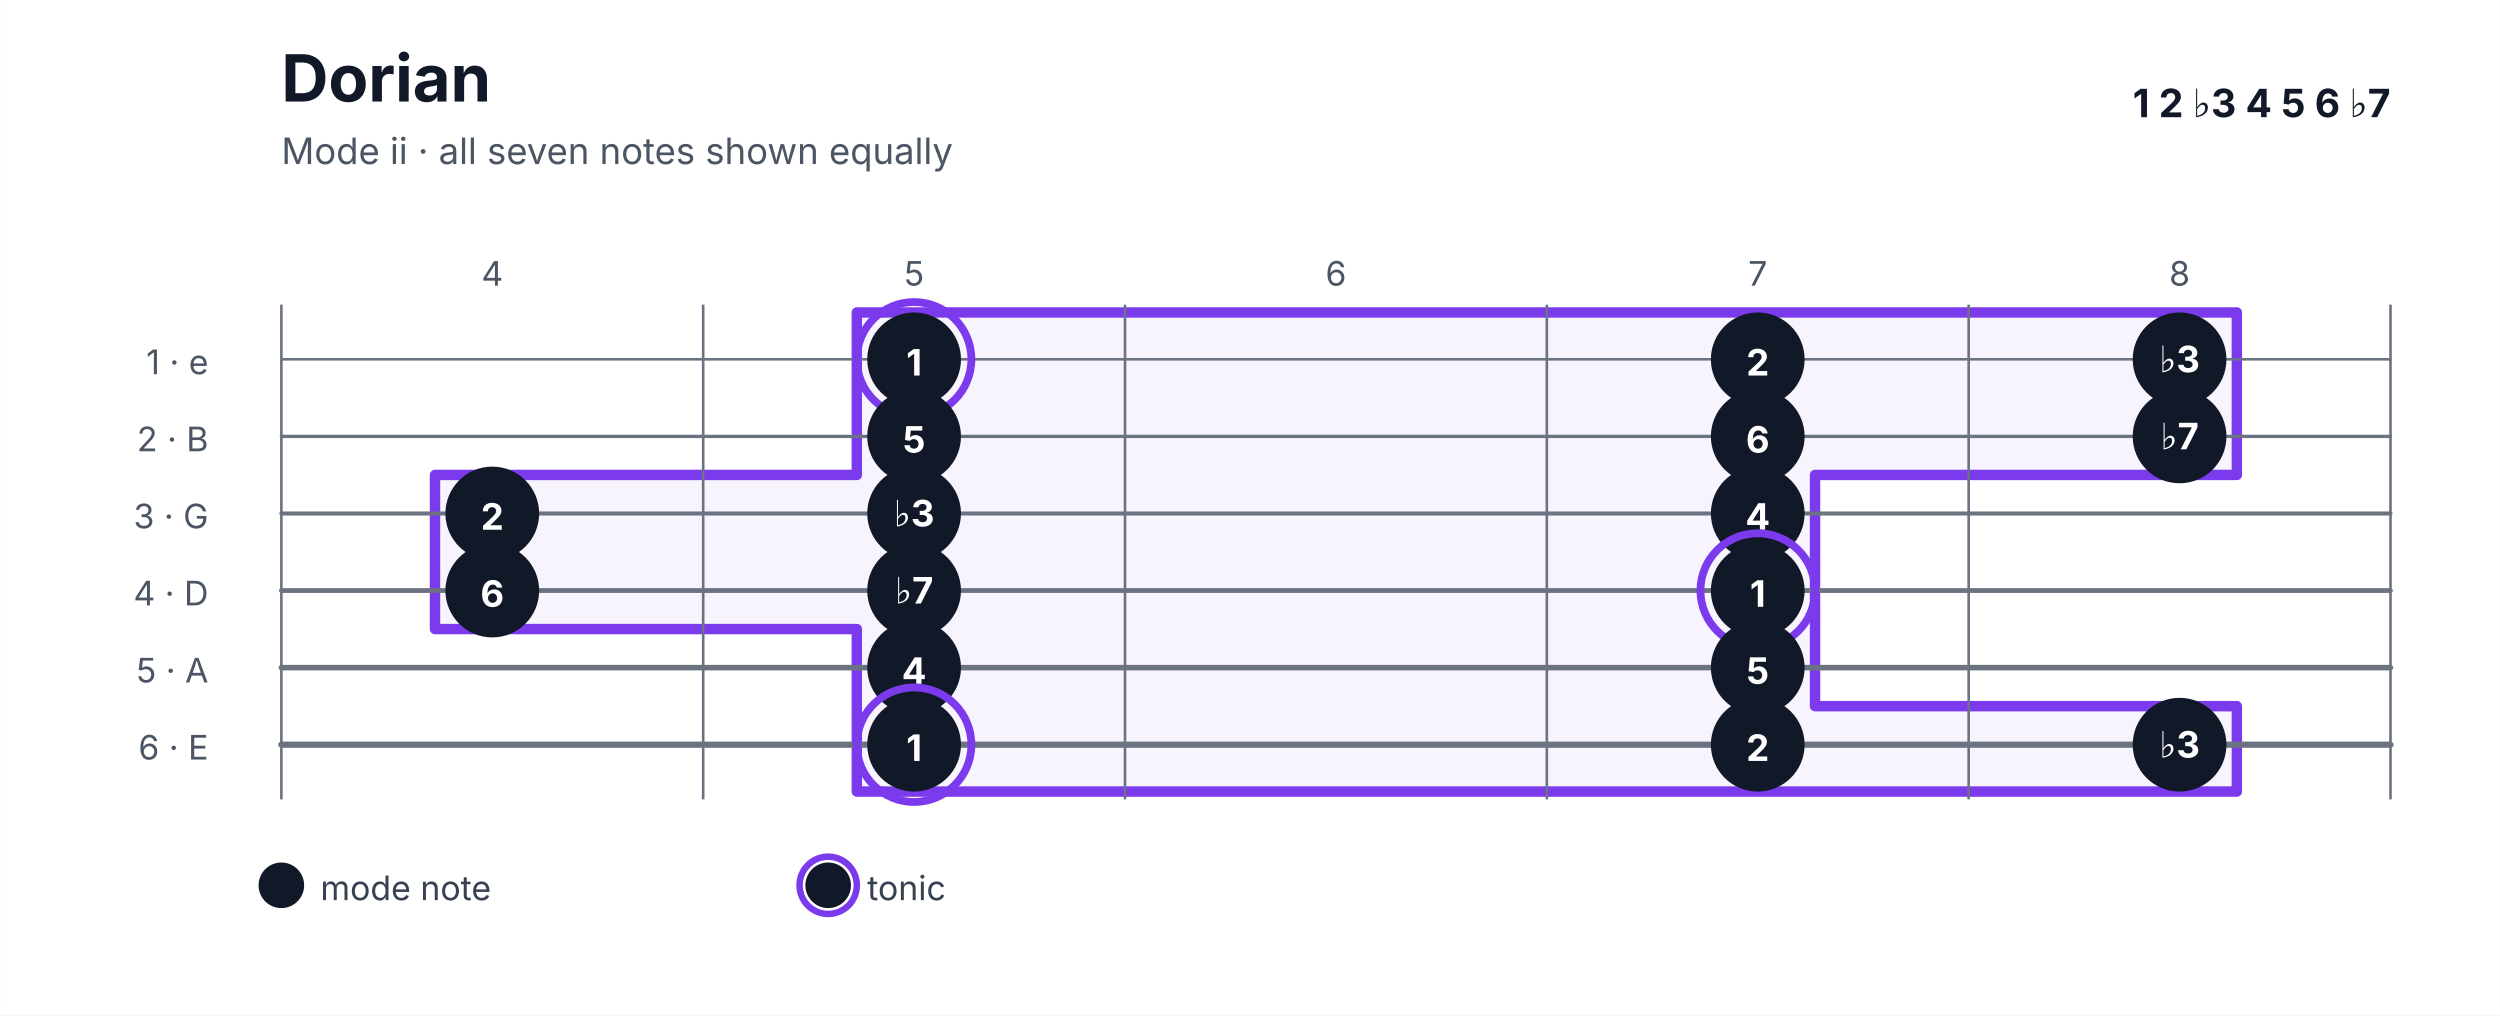
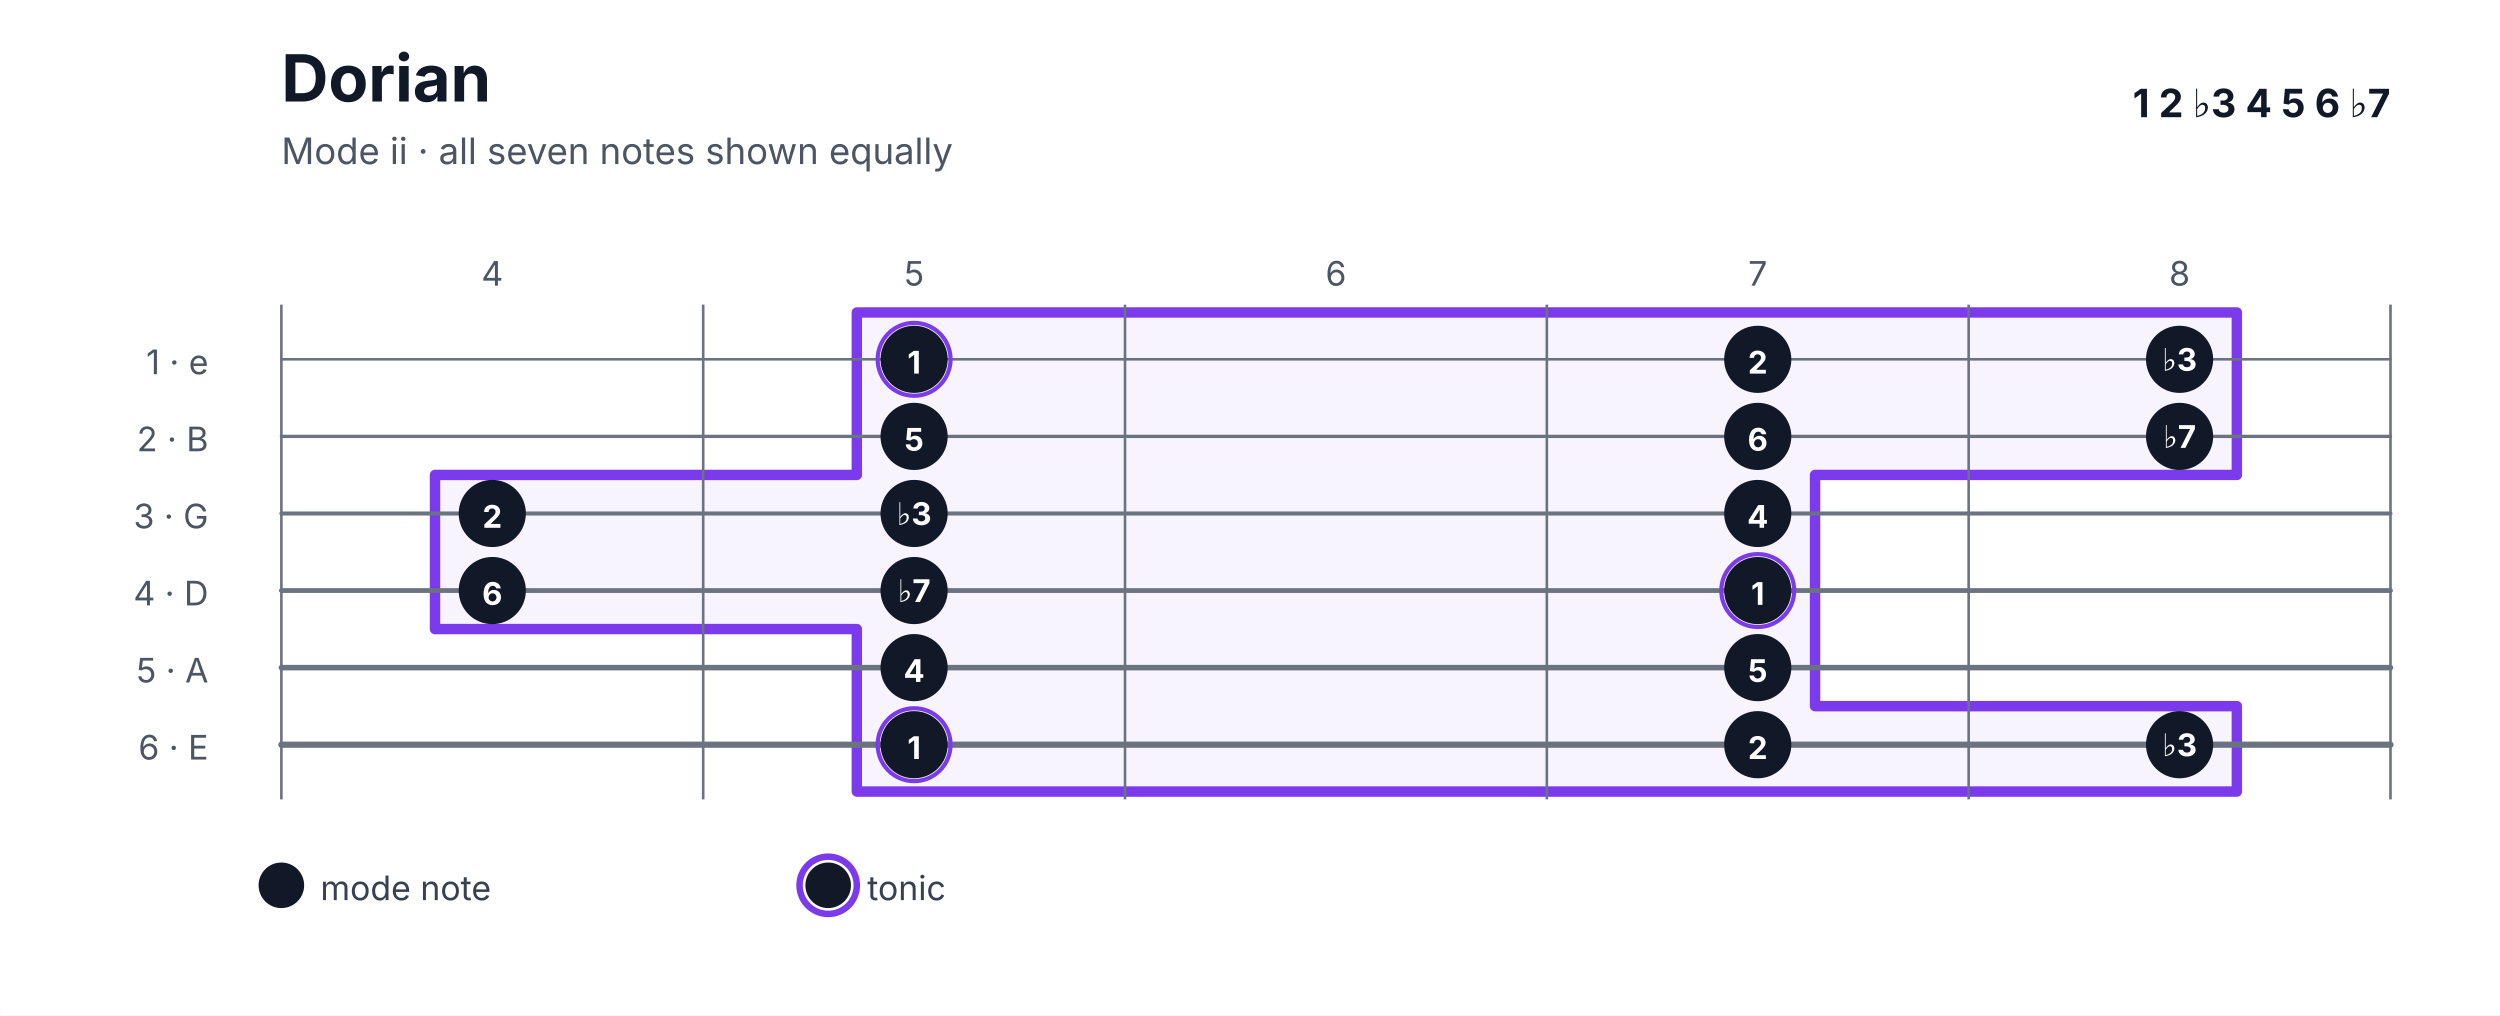
<svg xmlns="http://www.w3.org/2000/svg" width="10in" height="4.062in" viewBox="0 0 960 390" role="img" aria-labelledby="a-dorian-full-title a-dorian-full-desc" data-mode-id="a-dorian" data-view="full" data-overlay="none">
  <style>
        svg{background:#fff;color:#111827;font-family:Inter,Segoe UI,Arial,sans-serif;text-rendering:geometricPrecision}
        text{fill:#111827}
        .diagram-title{font-size:25px;font-weight:700}.subtitle{font-size:14px;fill:#4b5563}.formula{font-size:15px;font-weight:650;text-anchor:end}
        .fret,.string{stroke:#6b7280;vector-effect:non-scaling-stroke}.fret{stroke-width:1px}.string{stroke-linecap:round}
        .fret-label,.string-label{font-size:13px;fill:#4b5563;text-anchor:middle;dominant-baseline:middle}
        .string-label{text-anchor:end}.position-outline{fill-opacity:.055;stroke-width:4;stroke-linejoin:round;vector-effect:non-scaling-stroke}
-         .marker-disc{stroke:#111827;stroke-width:2;vector-effect:non-scaling-stroke}.core .marker-disc,.equal .marker-disc{fill:#111827}.optional .marker-disc{fill:#fff}
-         .marker-label{font-size:14px;font-weight:700;text-anchor:middle;dominant-baseline:middle;pointer-events:none}.core .marker-label,.equal .marker-label{fill:#fff}.optional .marker-label{fill:#111827}
-         .overlay-highlight .marker-disc{stroke:#b45309;stroke-width:5}
-         .tonic-ring{fill:none;stroke-width:3;vector-effect:non-scaling-stroke}
+         .marker-disc{stroke:#111827;stroke-width:1.8;vector-effect:non-scaling-stroke}.core .marker-disc,.equal .marker-disc{fill:#111827}.optional .marker-disc{fill:#fff}
+         .marker-label{font-size:12px;font-weight:700;text-anchor:middle;dominant-baseline:middle;pointer-events:none}.core .marker-label,.equal .marker-label{fill:#fff}.optional .marker-label{fill:#111827}
+         .overlay-highlight .marker-disc{stroke:#b45309;stroke-width:4}
+         .tonic-ring{fill:none;stroke-width:1.6;vector-effect:non-scaling-stroke}
        .legend-core,.legend-equal{fill:#111827;stroke:#111827;stroke-width:1.5}.legend-optional{fill:#fff;stroke:#111827;stroke-width:1.8}.legend-tonic{fill:none;stroke-width:2.5}.legend-overlay{fill:#111827;stroke:#b45309;stroke-width:4}
        .legend-text{font-size:13px;fill:#374151;dominant-baseline:middle}.overlay-caption{font-size:13px;font-weight:650;fill:#92400e}
      </style>
  <rect width="960" height="390" fill="#fff" />
  <text class="diagram-title" x="108" y="39">Dorian</text>
  <text class="subtitle" x="108" y="63">Mode ii · all seven notes shown equally</text>
  <text class="formula" x="918" y="45">1  2  ♭3  4  5  6  ♭7</text>
  <path class="position-outline" style="fill:#7c3aed;stroke:#7c3aed" d="M 329 120 L 859 120 L 859 152.8 L 859 152.8 L 859 182.4 L 697 182.4 L 697 212 L 697 212 L 697 241.6 L 697 241.6 L 697 271.2 L 859 271.2 L 859 304 L 329 304 L 329 271.2 L 329 271.2 L 329 241.6 L 167 241.6 L 167 212 L 167 212 L 167 182.4 L 329 182.4 L 329 152.8 L 329 152.8 Z" />
  <line class="fret" x1="108" y1="117" x2="108" y2="307" />
  <line class="fret" x1="270" y1="117" x2="270" y2="307" />
  <line class="fret" x1="432" y1="117" x2="432" y2="307" />
  <line class="fret" x1="594" y1="117" x2="594" y2="307" />
  <line class="fret" x1="756" y1="117" x2="756" y2="307" />
  <line class="fret" x1="918" y1="117" x2="918" y2="307" />
  <line class="string" style="stroke-width:1.00px" x1="108" y1="138" x2="918" y2="138" />
  <text class="string-label" x="80" y="139">1 · e</text>
  <line class="string" style="stroke-width:1.28px" x1="108" y1="167.6" x2="918" y2="167.6" />
  <text class="string-label" x="80" y="168.6">2 · B</text>
  <line class="string" style="stroke-width:1.56px" x1="108" y1="197.2" x2="918" y2="197.2" />
  <text class="string-label" x="80" y="198.2">3 · G</text>
  <line class="string" style="stroke-width:1.84px" x1="108" y1="226.8" x2="918" y2="226.8" />
  <text class="string-label" x="80" y="227.8">4 · D</text>
  <line class="string" style="stroke-width:2.12px" x1="108" y1="256.4" x2="918" y2="256.4" />
  <text class="string-label" x="80" y="257.4">5 · A</text>
  <line class="string" style="stroke-width:2.40px" x1="108" y1="286" x2="918" y2="286" />
  <text class="string-label" x="80" y="287">6 · E</text>
  <text class="fret-label" x="189" y="105">4</text>
  <text class="fret-label" x="351" y="105">5</text>
  <text class="fret-label" x="513" y="105">6</text>
  <text class="fret-label" x="675" y="105">7</text>
  <text class="fret-label" x="837" y="105">8</text>
  <g class="marker equal tonic" transform="translate(351 138)">
-     <circle class="tonic-ring" style="stroke:#7c3aed" r="22" />
-     <circle class="marker-disc" r="17" />
+     <circle class="tonic-ring" style="stroke:#7c3aed" r="14" />
+     <circle class="marker-disc" r="12" />
    <text class="marker-label" x="0" y="1">1</text>
  </g>
  <g class="marker equal" transform="translate(675 138)">
-     <circle class="marker-disc" r="17" />
+     <circle class="marker-disc" r="12" />
    <text class="marker-label" x="0" y="1">2</text>
  </g>
  <g class="marker equal" transform="translate(837 138)">
-     <circle class="marker-disc" r="17" />
+     <circle class="marker-disc" r="12" />
    <text class="marker-label" x="0" y="1">♭3</text>
  </g>
  <g class="marker equal" transform="translate(351 167.6)">
-     <circle class="marker-disc" r="17" />
+     <circle class="marker-disc" r="12" />
    <text class="marker-label" x="0" y="1">5</text>
  </g>
  <g class="marker equal" transform="translate(675 167.6)">
-     <circle class="marker-disc" r="17" />
+     <circle class="marker-disc" r="12" />
    <text class="marker-label" x="0" y="1">6</text>
  </g>
  <g class="marker equal" transform="translate(837 167.6)">
-     <circle class="marker-disc" r="17" />
+     <circle class="marker-disc" r="12" />
    <text class="marker-label" x="0" y="1">♭7</text>
  </g>
  <g class="marker equal" transform="translate(189 197.2)">
-     <circle class="marker-disc" r="17" />
+     <circle class="marker-disc" r="12" />
    <text class="marker-label" x="0" y="1">2</text>
  </g>
  <g class="marker equal" transform="translate(351 197.2)">
-     <circle class="marker-disc" r="17" />
+     <circle class="marker-disc" r="12" />
    <text class="marker-label" x="0" y="1">♭3</text>
  </g>
  <g class="marker equal" transform="translate(675 197.2)">
-     <circle class="marker-disc" r="17" />
+     <circle class="marker-disc" r="12" />
    <text class="marker-label" x="0" y="1">4</text>
  </g>
  <g class="marker equal" transform="translate(189 226.8)">
-     <circle class="marker-disc" r="17" />
+     <circle class="marker-disc" r="12" />
    <text class="marker-label" x="0" y="1">6</text>
  </g>
  <g class="marker equal" transform="translate(351 226.8)">
-     <circle class="marker-disc" r="17" />
+     <circle class="marker-disc" r="12" />
    <text class="marker-label" x="0" y="1">♭7</text>
  </g>
  <g class="marker equal tonic" transform="translate(675 226.8)">
-     <circle class="tonic-ring" style="stroke:#7c3aed" r="22" />
-     <circle class="marker-disc" r="17" />
+     <circle class="tonic-ring" style="stroke:#7c3aed" r="14" />
+     <circle class="marker-disc" r="12" />
    <text class="marker-label" x="0" y="1">1</text>
  </g>
  <g class="marker equal" transform="translate(351 256.4)">
-     <circle class="marker-disc" r="17" />
+     <circle class="marker-disc" r="12" />
    <text class="marker-label" x="0" y="1">4</text>
  </g>
  <g class="marker equal" transform="translate(675 256.4)">
-     <circle class="marker-disc" r="17" />
+     <circle class="marker-disc" r="12" />
    <text class="marker-label" x="0" y="1">5</text>
  </g>
  <g class="marker equal tonic" transform="translate(351 286)">
-     <circle class="tonic-ring" style="stroke:#7c3aed" r="22" />
-     <circle class="marker-disc" r="17" />
+     <circle class="tonic-ring" style="stroke:#7c3aed" r="14" />
+     <circle class="marker-disc" r="12" />
    <text class="marker-label" x="0" y="1">1</text>
  </g>
  <g class="marker equal" transform="translate(675 286)">
-     <circle class="marker-disc" r="17" />
+     <circle class="marker-disc" r="12" />
    <text class="marker-label" x="0" y="1">2</text>
  </g>
  <g class="marker equal" transform="translate(837 286)">
-     <circle class="marker-disc" r="17" />
+     <circle class="marker-disc" r="12" />
    <text class="marker-label" x="0" y="1">♭3</text>
  </g>
  <g transform="translate(108 340)">
    <g transform="translate(0 0)">
      <circle class="legend-equal" cx="0" cy="0" r="8" />
      <text class="legend-text" x="15" y="1">mode note</text>
    </g>
    <g transform="translate(210 0)">
      <circle class="legend-tonic" style="stroke:#7c3aed" cx="0" cy="0" r="11" />
      <circle class="legend-core" cx="0" cy="0" r="8" />
      <text class="legend-text" x="15" y="1">tonic</text>
    </g>
  </g>
</svg>
